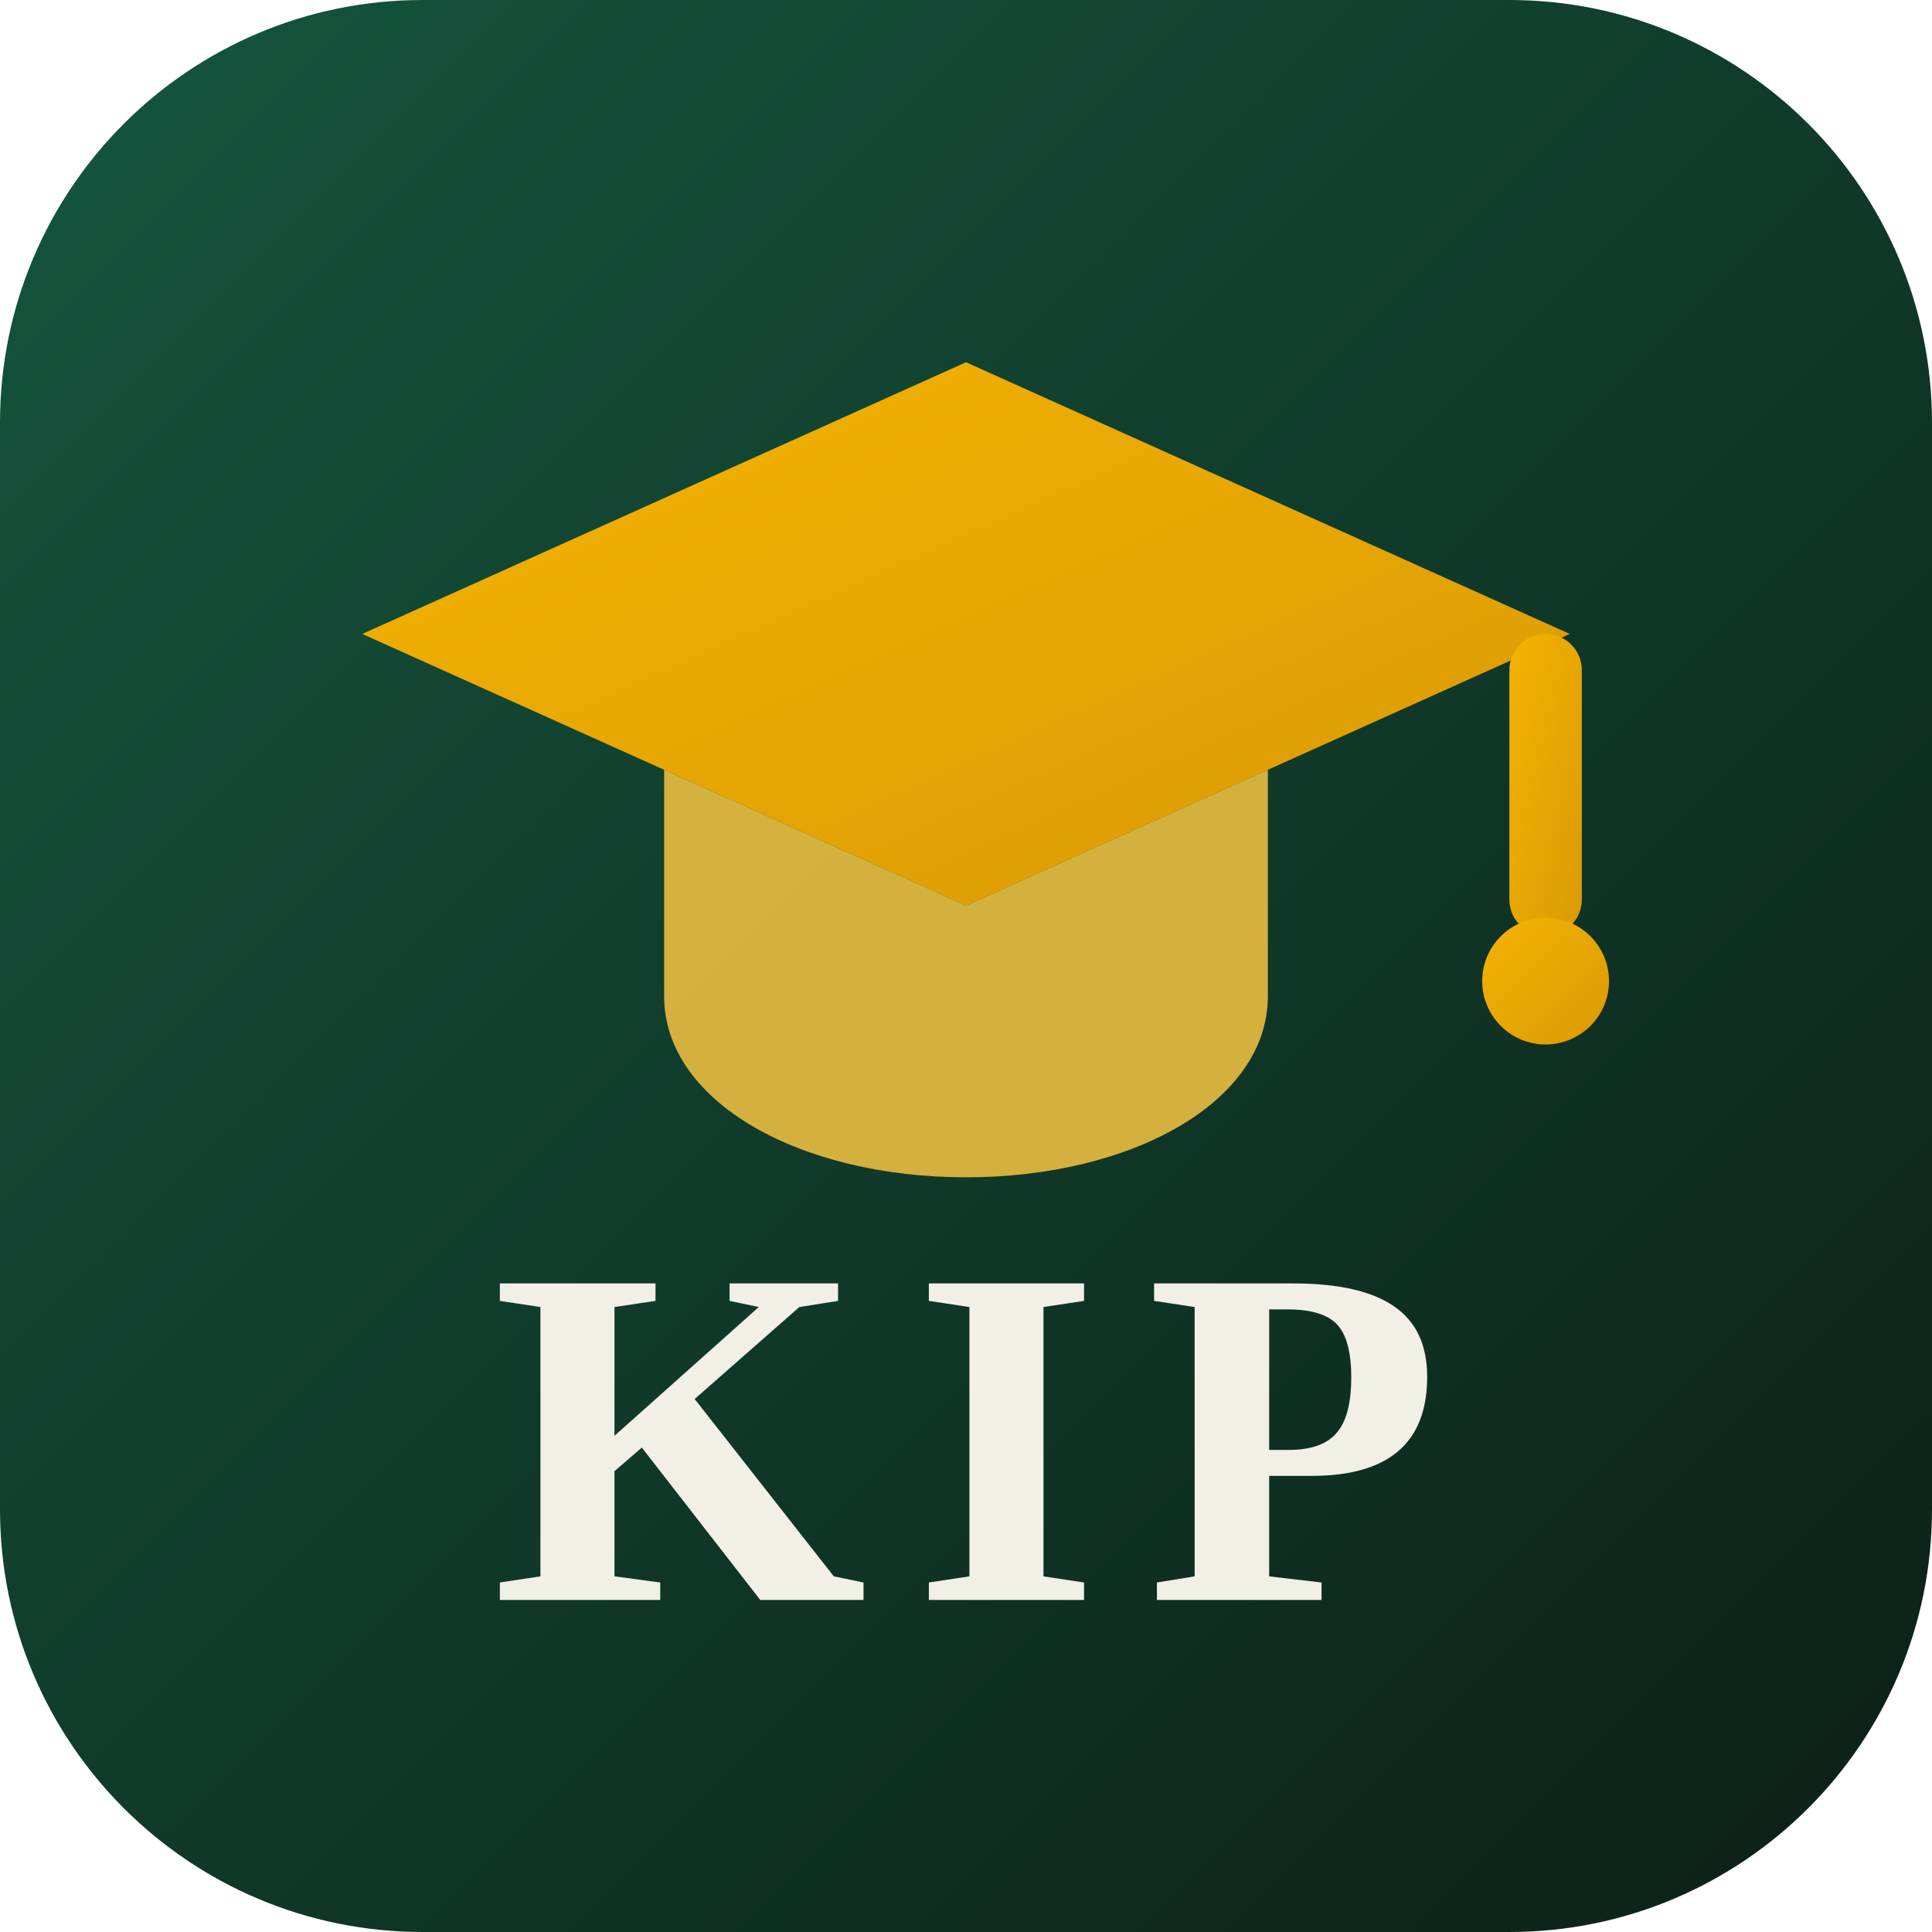
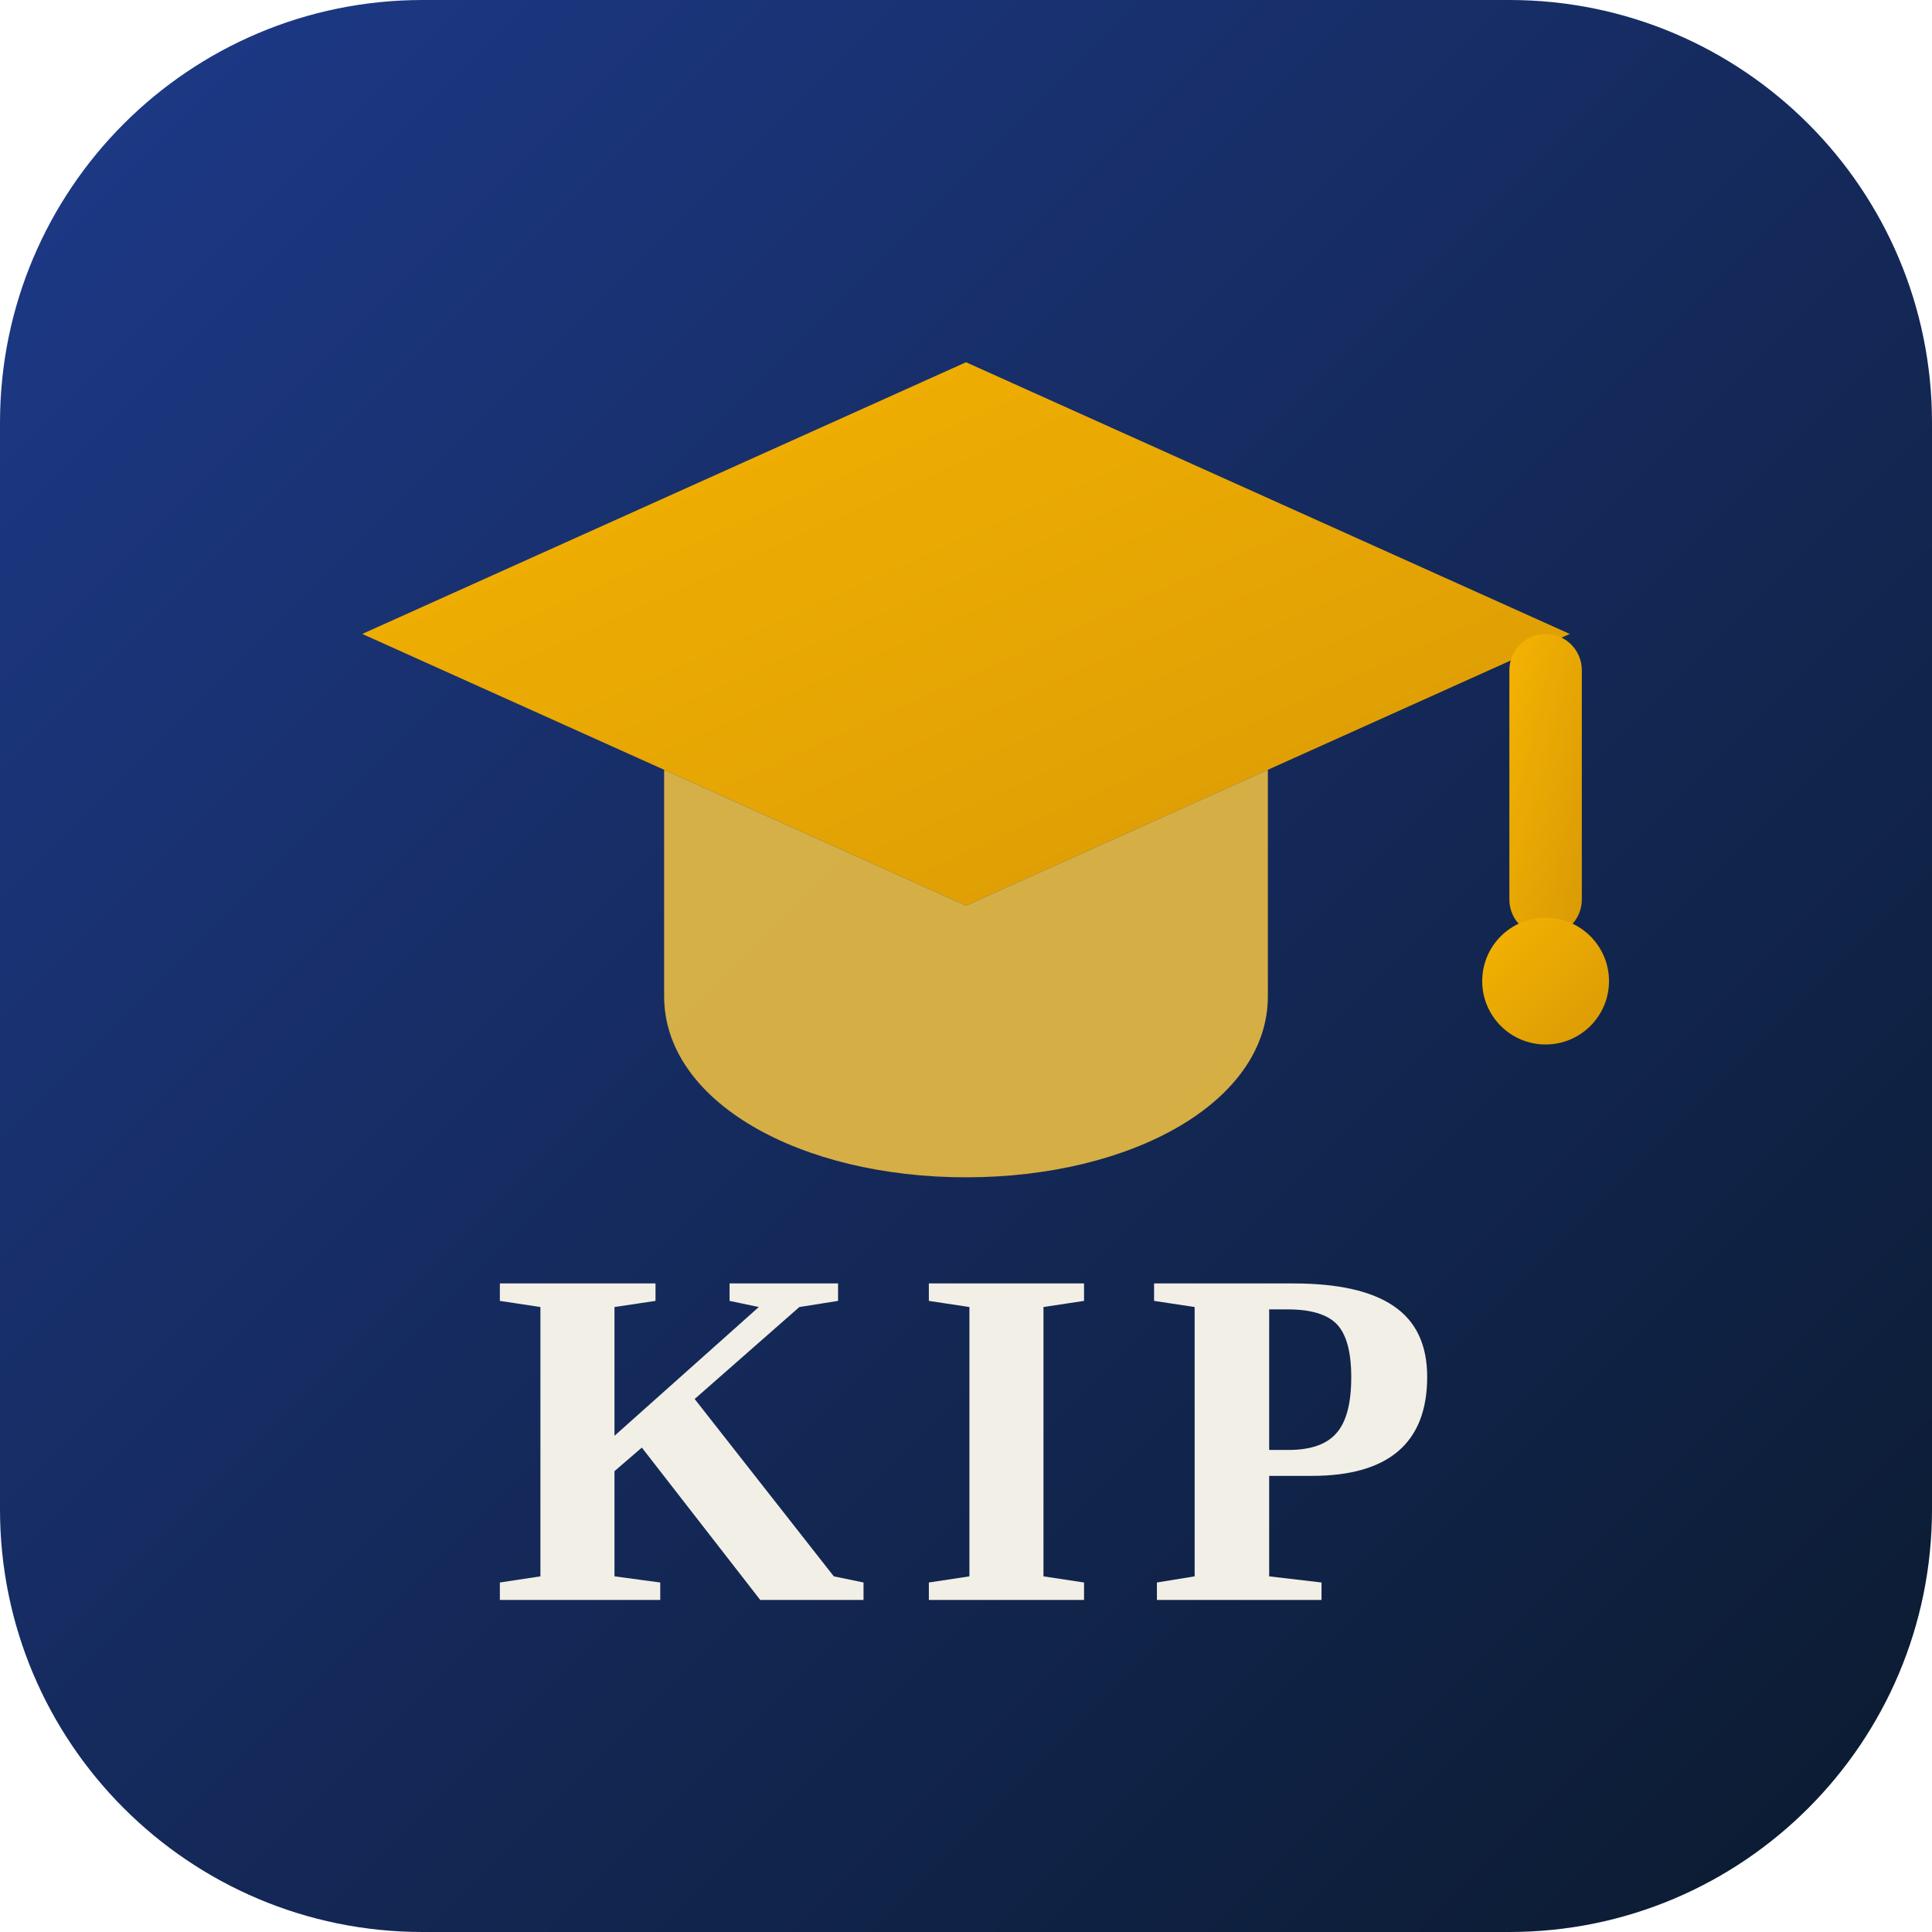
<svg xmlns="http://www.w3.org/2000/svg" viewBox="0 0 64 64">
  <defs>
    <linearGradient id="bg" x1="0" y1="0" x2="1" y2="1">
-       <stop offset="0" stop-color="#14563f" />
-       <stop offset="1" stop-color="#0c1f16" />
+       <stop offset="0" stop-color="#1e3a8a" />
+       <stop offset="1" stop-color="#0b1a2e" />
    </linearGradient>
    <linearGradient id="cap" x1="0" y1="0" x2="1" y2="1">
      <stop offset="0" stop-color="#f5b301" />
      <stop offset="1" stop-color="#d99a06" />
    </linearGradient>
  </defs>
  <rect width="64" height="64" rx="14" fill="url(#bg)" />
  <path d="M32 12 L52 21 L32 30 L12 21 Z" fill="url(#cap)" />
  <path d="M22 25.5 V33 C22 36.5 26.5 39 32 39 C37.5 39 42 36.5 42 33 V25.5 L32 30 Z" fill="#f7c642" opacity="0.85" />
  <rect x="50" y="21" width="2.4" height="10" rx="1.2" fill="url(#cap)" />
  <circle cx="51.2" cy="32.5" r="2.1" fill="url(#cap)" />
  <text x="32" y="53" font-family="Georgia, 'Times New Roman', serif" font-size="16" font-weight="700" fill="#f2efe6" text-anchor="middle" letter-spacing="1.5">KIP</text>
</svg>
